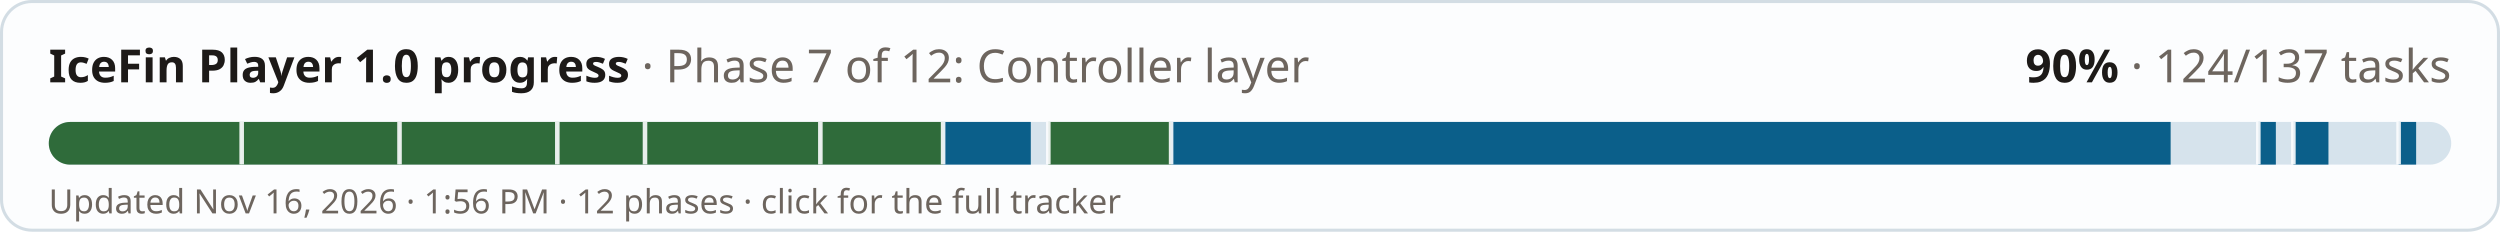
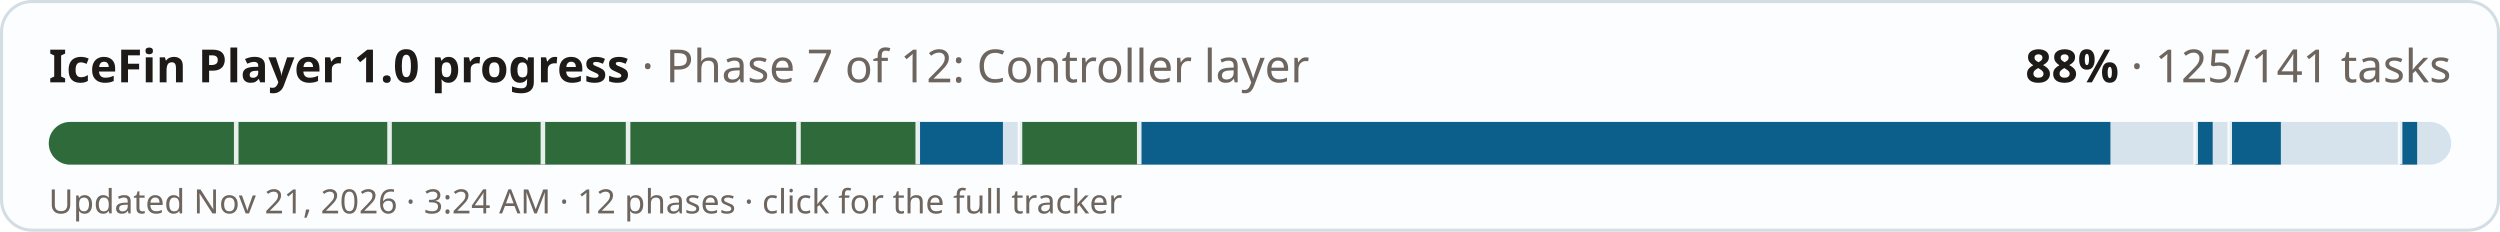
- <svg xmlns="http://www.w3.org/2000/svg" width="820" height="76" viewBox="0 0 820 76" role="img" aria-label="IceFin Player 1.0 progress: 90% (124 of 137 tasks)">
+ <svg xmlns="http://www.w3.org/2000/svg" width="820" height="76" viewBox="0 0 820 76" role="img" aria-label="IceFin Player 1.0 progress: 88% (125 of 141 tasks)">
  <style>
  .bg{fill:#fcfdfe;stroke:#d3dde4} .fg{fill:#1d1a18} .mu{fill:#6d655e} .track{fill:#d6e3ec} .done{fill:#0b5f8a} .full{fill:#2f6b3a} .tick{fill:#fcfdfe;opacity:.9}
  @media (prefers-color-scheme: dark){ .bg{fill:#1a2127;stroke:#2e3a43} .fg{fill:#f1ebe2} .mu{fill:#a99f94} .track{fill:#24384a} .done{fill:#6cb6e4} .full{fill:#6fbf7c} .tick{fill:#1a2127} }
  text{font-family:-apple-system,"Segoe UI",system-ui,"Noto Sans","DejaVu Sans",sans-serif}
</style>
  <rect class="bg" x="0.5" y="0.5" width="819" height="75" rx="10" />
  <text class="fg" x="16" y="27" font-size="15" font-weight="700">IceFin Player 1.0 progress <tspan class="mu" font-weight="400">· Phase 7 of 12: Controller layer</tspan>
  </text>
-   <text class="fg" x="804" y="27" font-size="15" font-weight="700" text-anchor="end">90% <tspan class="mu" font-weight="400">· 124/137 tasks</tspan>
+   <text class="fg" x="804" y="27" font-size="15" font-weight="700" text-anchor="end">88% <tspan class="mu" font-weight="400">· 125/141 tasks</tspan>
  </text>
  <rect class="track" x="16" y="40" width="788" height="14" rx="7" />
  <clipPath id="c">
    <rect x="16" y="40" width="788" height="14" rx="7" />
  </clipPath>
  <g clip-path="url(#c)">
-     <rect class="full" x="16" y="40" width="63.27" height="14" />
-     <rect class="full" x="79.27" y="40" width="51.77" height="14" />
-     <rect class="full" x="131.04" y="40" width="51.77" height="14" />
-     <rect class="full" x="182.8" y="40" width="28.76" height="14" />
-     <rect class="full" x="211.56" y="40" width="57.52" height="14" />
-     <rect class="full" x="269.08" y="40" width="40.26" height="14" />
-     <rect class="done" x="309.34" y="40" width="28.76" height="14" />
-     <rect class="full" x="343.85" y="40" width="40.26" height="14" />
-     <rect class="done" x="384.12" y="40" width="327.85" height="14" />
-     <rect class="done" x="740.73" y="40" width="5.75" height="14" />
-     <rect class="done" x="752.23" y="40" width="11.5" height="14" />
-     <rect class="done" x="786.74" y="40" width="5.75" height="14" />
-     <rect class="tick" x="78.52" y="40" width="1.5" height="14" />
-     <rect class="tick" x="130.29" y="40" width="1.5" height="14" />
-     <rect class="tick" x="182.05" y="40" width="1.5" height="14" />
-     <rect class="tick" x="210.81" y="40" width="1.5" height="14" />
-     <rect class="tick" x="268.33" y="40" width="1.5" height="14" />
-     <rect class="tick" x="308.59" y="40" width="1.5" height="14" />
-     <rect class="tick" x="343.1" y="40" width="1.5" height="14" />
-     <rect class="tick" x="383.37" y="40" width="1.5" height="14" />
-     <rect class="tick" x="739.98" y="40" width="1.5" height="14" />
-     <rect class="tick" x="751.48" y="40" width="1.5" height="14" />
-     <rect class="tick" x="785.99" y="40" width="1.5" height="14" />
+     <rect class="full" x="16" y="40" width="61.48" height="14" />
+     <rect class="full" x="77.48" y="40" width="50.3" height="14" />
+     <rect class="full" x="127.77" y="40" width="50.3" height="14" />
+     <rect class="full" x="178.07" y="40" width="27.94" height="14" />
+     <rect class="full" x="206.01" y="40" width="55.89" height="14" />
+     <rect class="full" x="261.9" y="40" width="39.12" height="14" />
+     <rect class="done" x="301.02" y="40" width="27.94" height="14" />
+     <rect class="full" x="334.55" y="40" width="39.12" height="14" />
+     <rect class="done" x="373.67" y="40" width="318.55" height="14" />
+     <rect class="done" x="720.17" y="40" width="5.59" height="14" />
+     <rect class="done" x="731.35" y="40" width="16.77" height="14" />
+     <rect class="done" x="787.23" y="40" width="5.59" height="14" />
+     <rect class="tick" x="76.73" y="40" width="1.5" height="14" />
+     <rect class="tick" x="127.02" y="40" width="1.5" height="14" />
+     <rect class="tick" x="177.32" y="40" width="1.5" height="14" />
+     <rect class="tick" x="205.26" y="40" width="1.5" height="14" />
+     <rect class="tick" x="261.15" y="40" width="1.5" height="14" />
+     <rect class="tick" x="300.27" y="40" width="1.5" height="14" />
+     <rect class="tick" x="333.8" y="40" width="1.5" height="14" />
+     <rect class="tick" x="372.92" y="40" width="1.5" height="14" />
+     <rect class="tick" x="719.42" y="40" width="1.5" height="14" />
+     <rect class="tick" x="730.6" y="40" width="1.5" height="14" />
+     <rect class="tick" x="786.48" y="40" width="1.5" height="14" />
  </g>
-   <text class="mu" x="16" y="70" font-size="11">Updated Nov 16, 2026 · 1:56 PM · 12 phases · click for the full tracker</text>
+   <text class="mu" x="16" y="70" font-size="11">Updated Nov 21, 2026 · 3:24 AM · 12 phases · click for the full tracker</text>
</svg>
